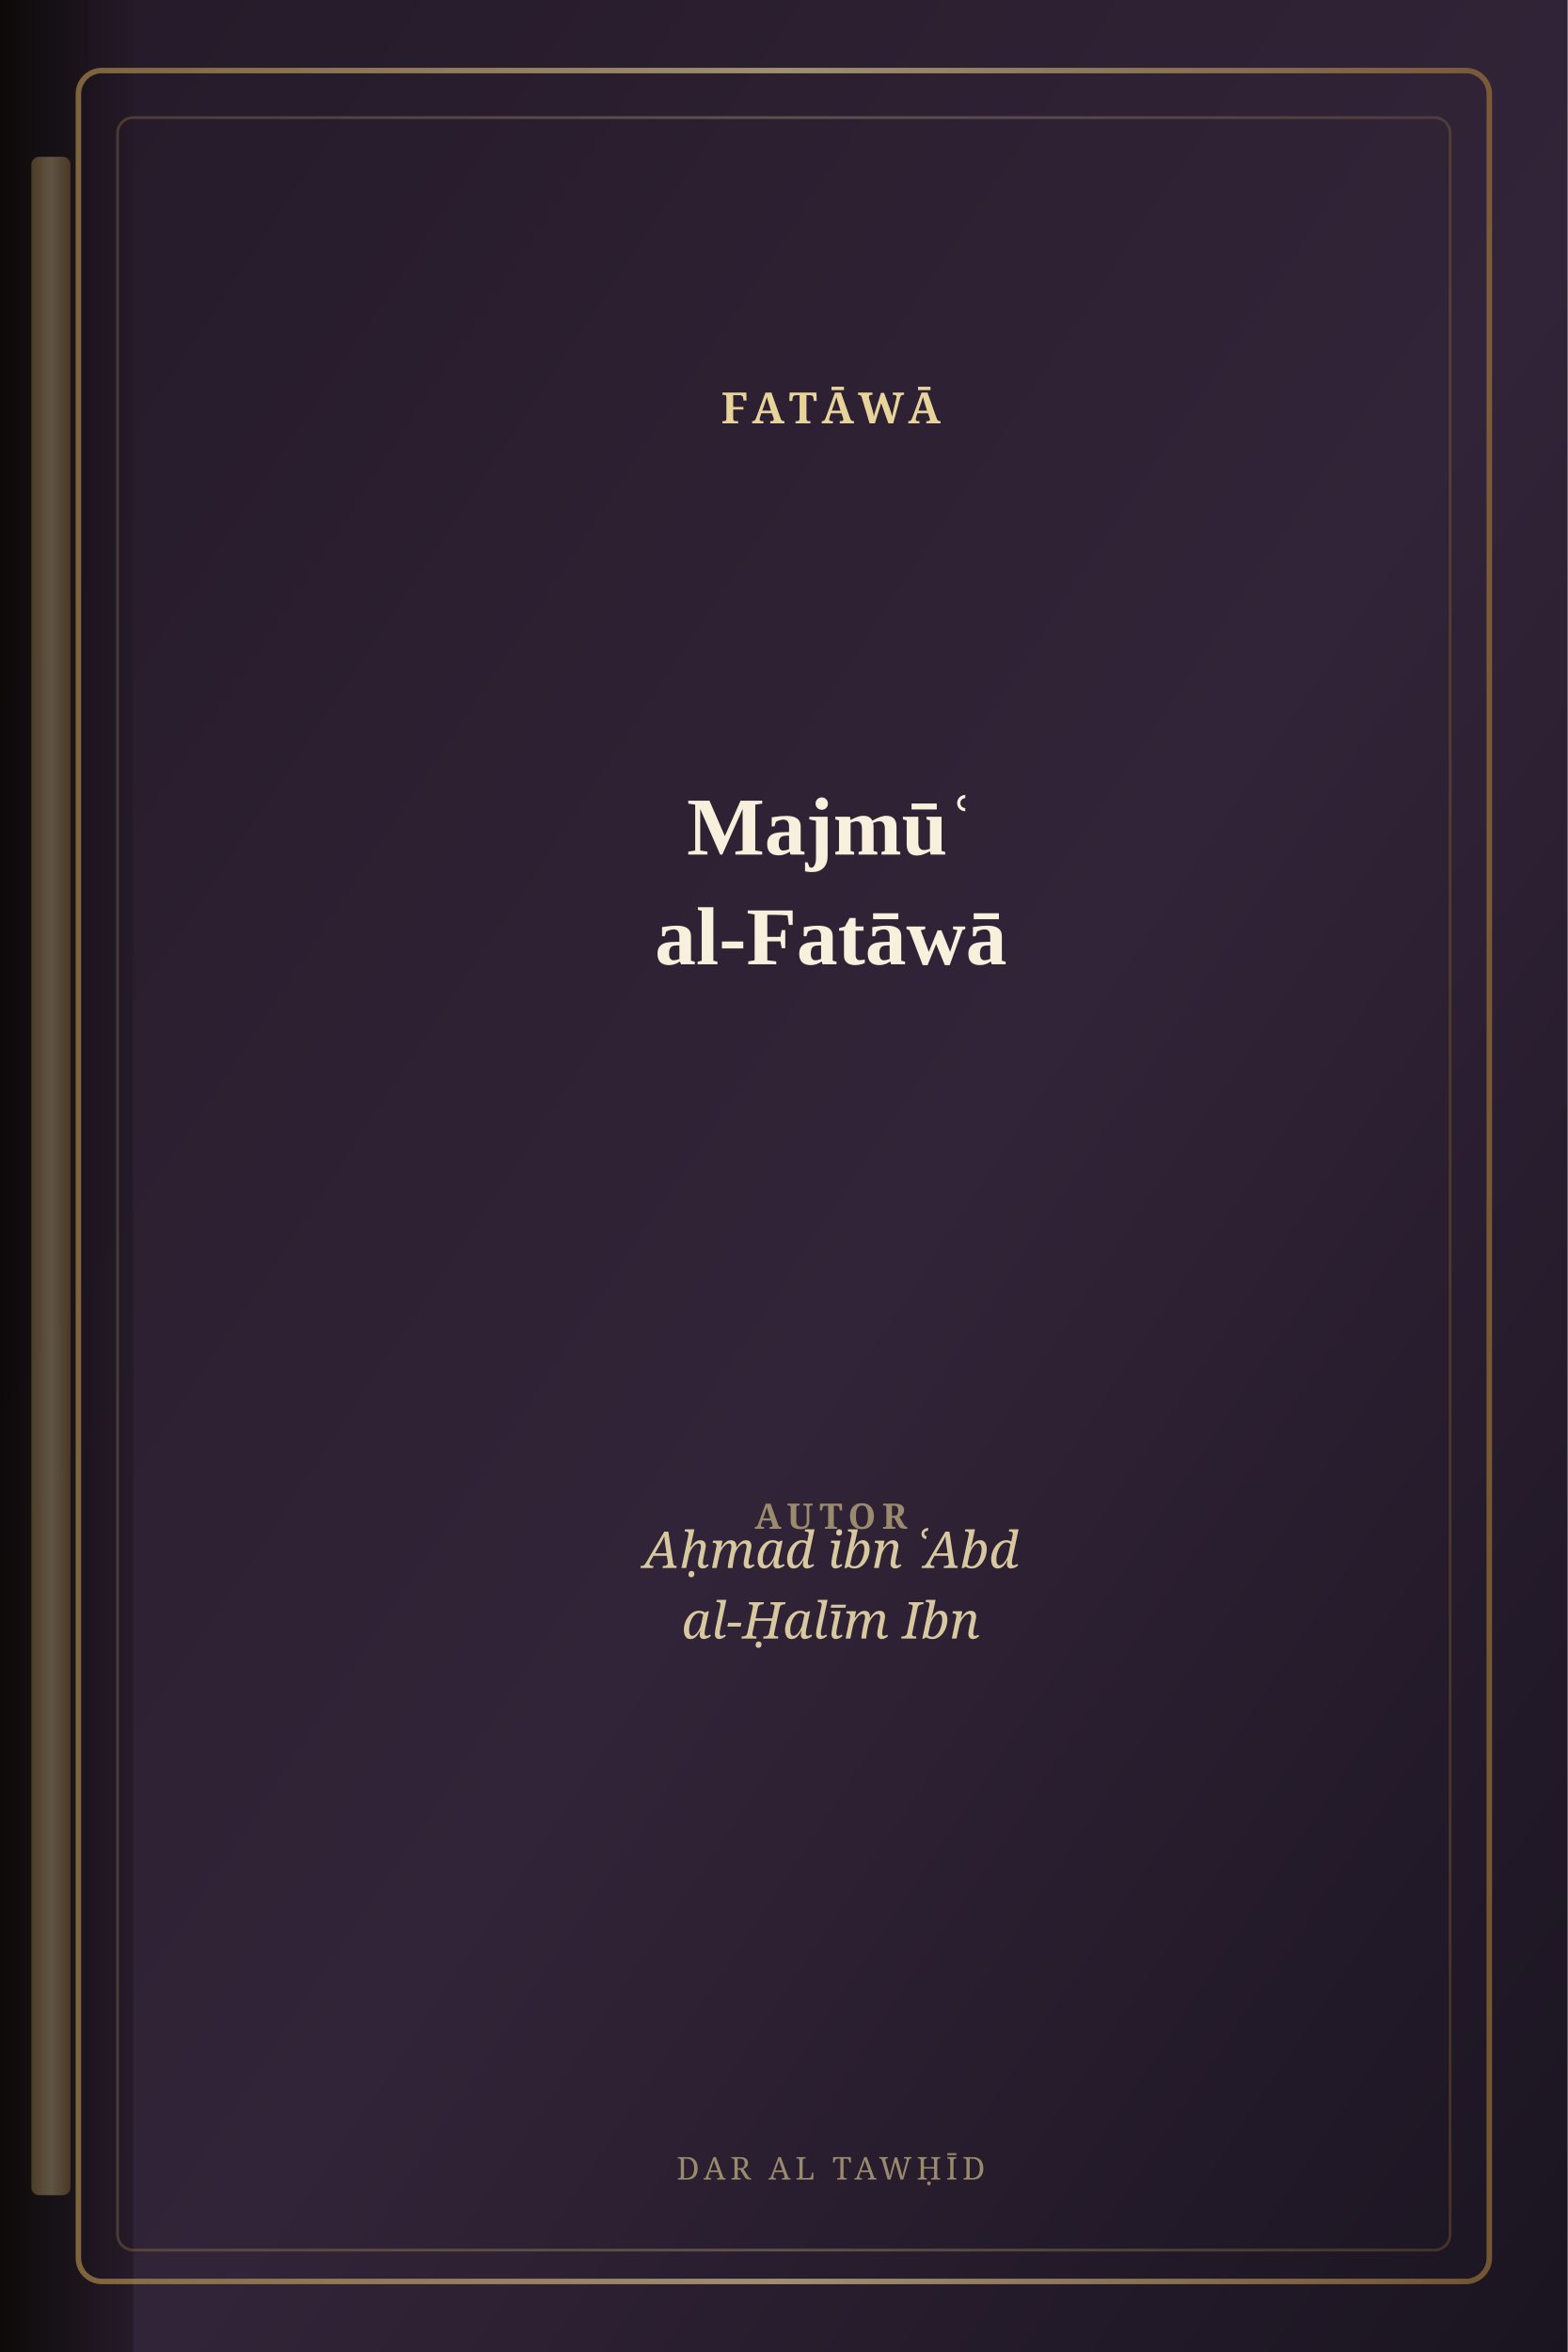
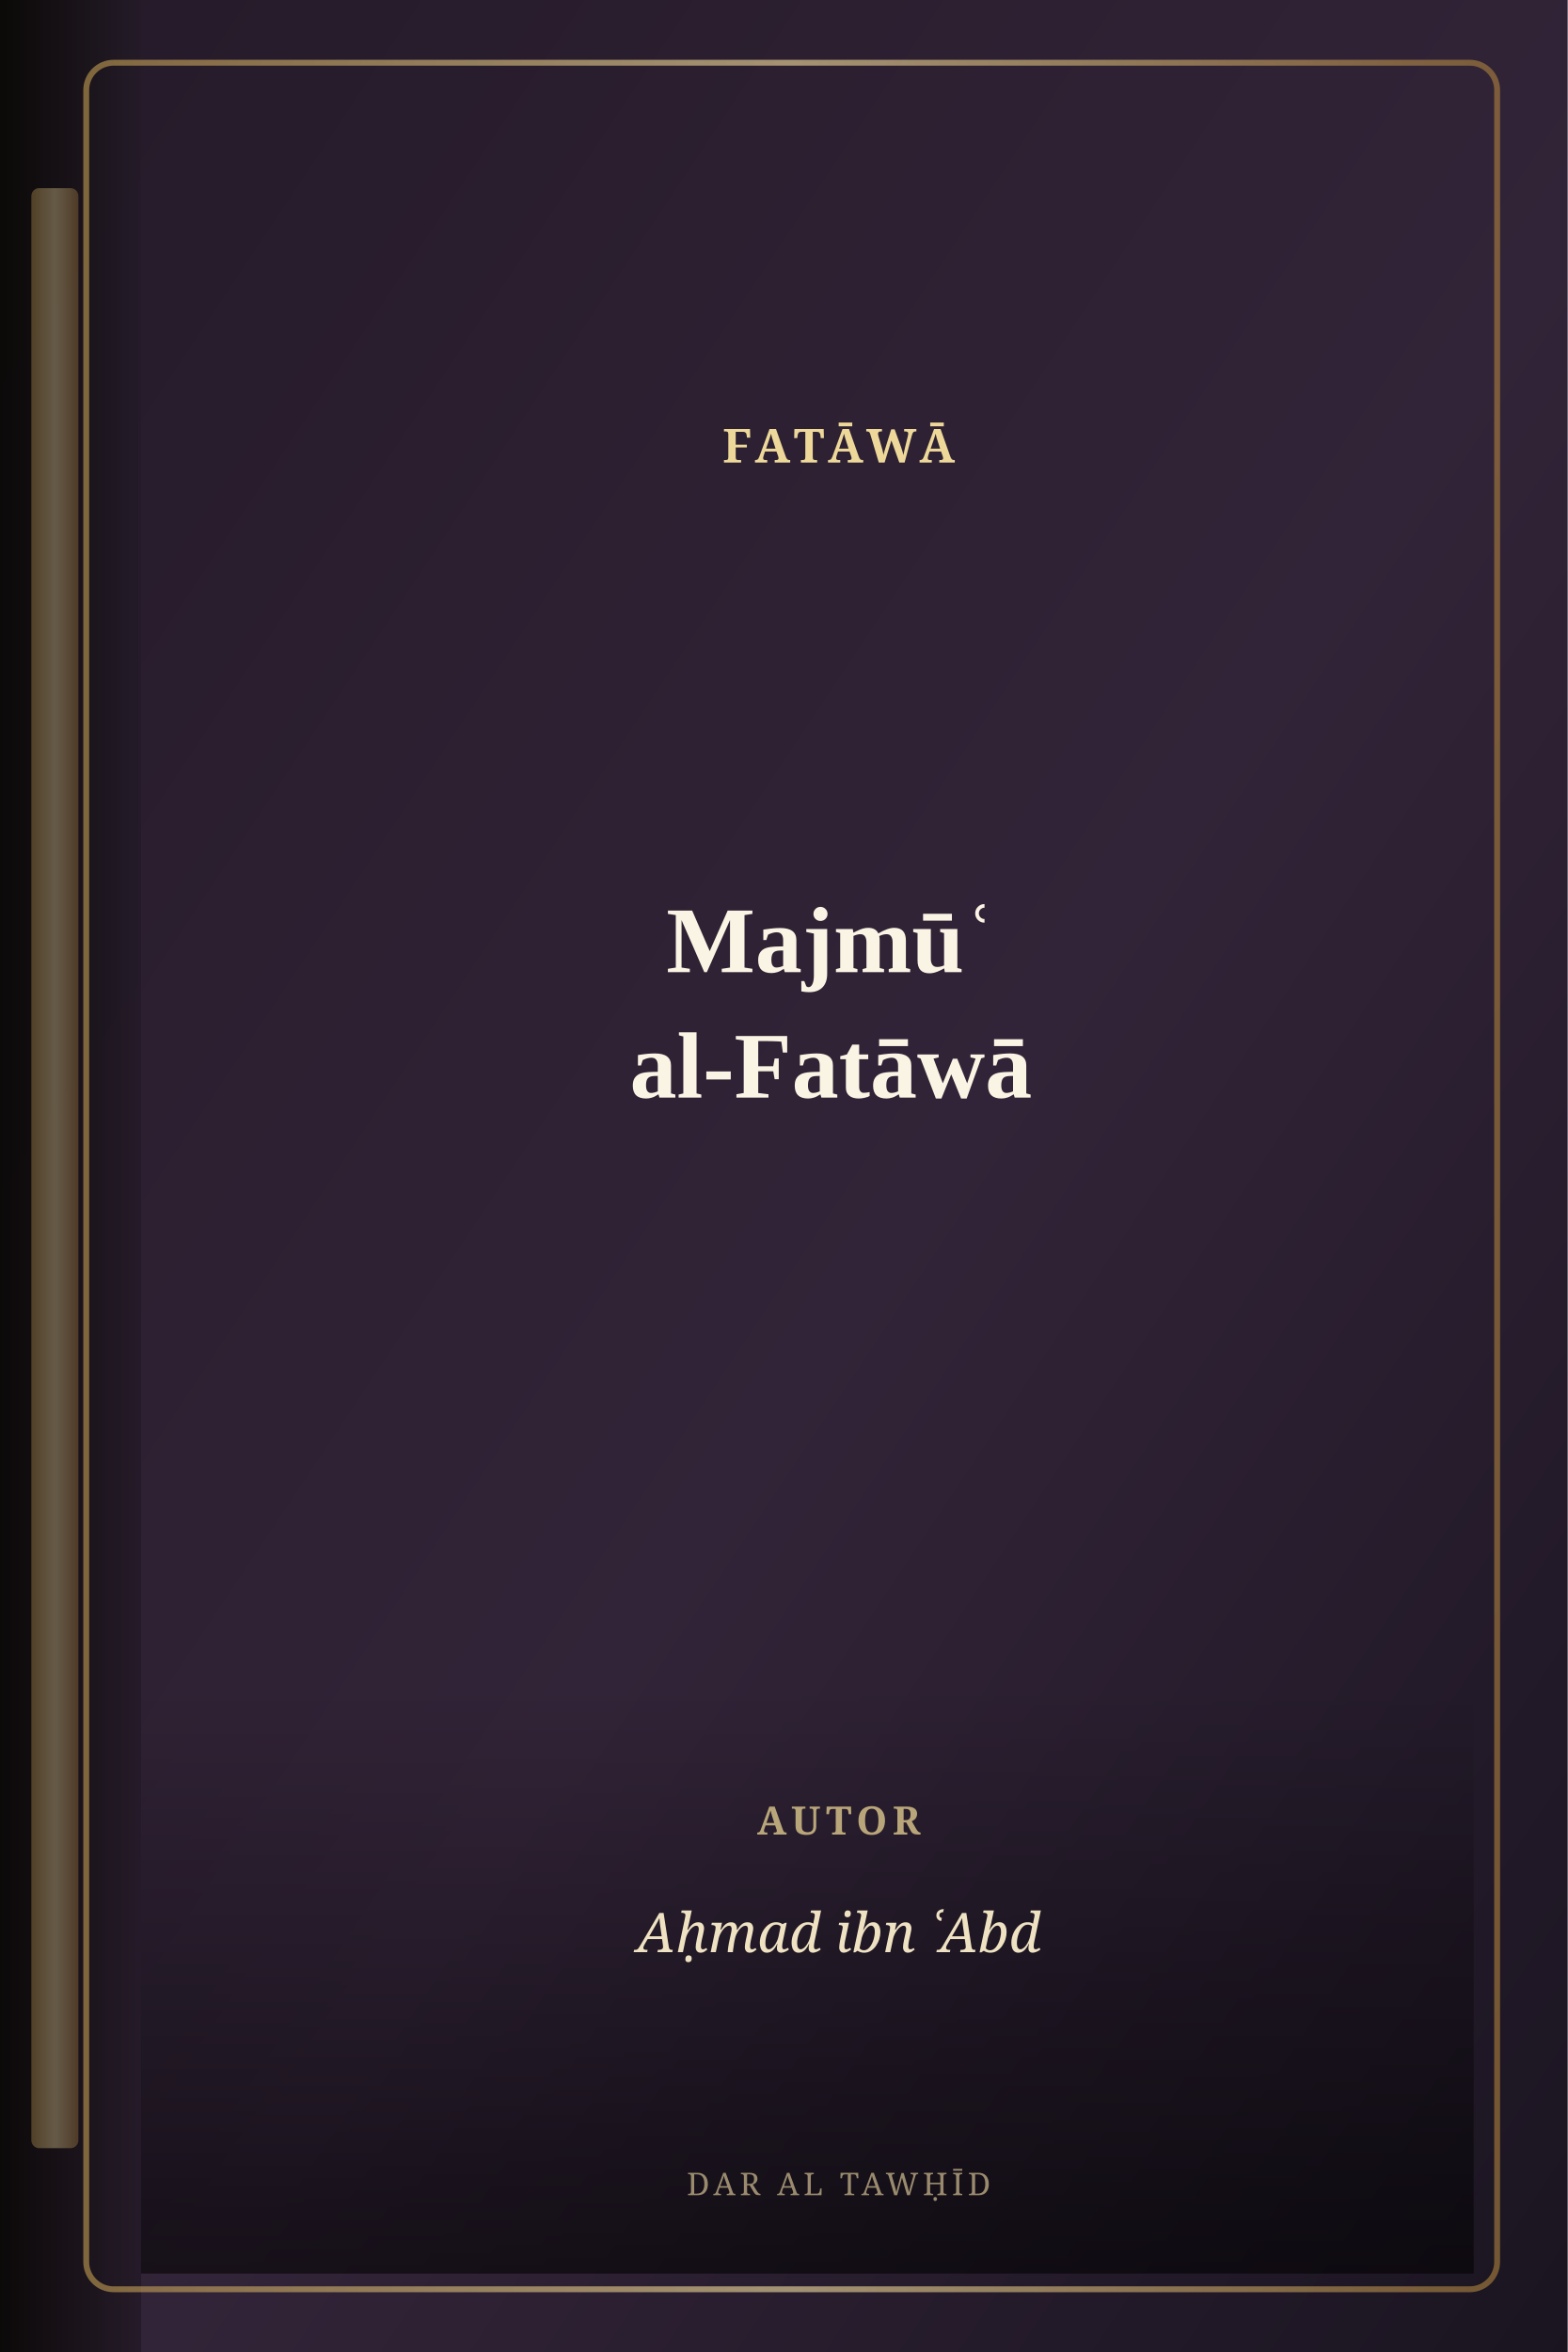
<svg xmlns="http://www.w3.org/2000/svg" viewBox="0 0 400 600" role="img" aria-label="Buchcover: Majmūʿ al-Fatāwā">
  <defs>
    <linearGradient id="bg" x1="0%" y1="0%" x2="100%" y2="100%">
      <stop offset="0%" stop-color="#241a28" />
      <stop offset="55%" stop-color="#322438" />
      <stop offset="100%" stop-color="#1a1420" />
    </linearGradient>
    <linearGradient id="gold" x1="0%" y1="0%" x2="100%" y2="0%">
      <stop offset="0%" stop-color="#b8944f" />
      <stop offset="50%" stop-color="#e8d49a" />
      <stop offset="100%" stop-color="#a67c3d" />
    </linearGradient>
    <linearGradient id="spine" x1="0%" y1="0%" x2="100%" y2="0%">
      <stop offset="0%" stop-color="#0a0806" />
      <stop offset="100%" stop-color="#241a28" />
    </linearGradient>
+     <linearGradient id="shade" x1="0%" y1="100%" x2="0%" y2="0%">
+       <stop offset="0%" stop-color="rgba(0,0,0,.55)" />
+       <stop offset="100%" stop-color="rgba(0,0,0,0)" />
+     </linearGradient>
  </defs>
  <rect width="400" height="600" fill="url(#bg)" />
-   <rect x="0" y="0" width="34" height="600" fill="url(#spine)" opacity="0.92" />
-   <rect x="8" y="40" width="10" height="520" rx="2" fill="url(#gold)" opacity="0.35" />
-   <rect x="20" y="18" width="360" height="564" rx="6" fill="none" stroke="url(#gold)" stroke-width="1.4" opacity="0.62" />
-   <rect x="30" y="30" width="340" height="544" rx="4" fill="none" stroke="url(#gold)" stroke-width="0.7" opacity="0.28" />
-   <text x="212" y="108" text-anchor="middle" fill="#e8d49a" font-family="Georgia,serif" font-size="11" font-weight="700" letter-spacing="1.8">FATĀWĀ</text>
-   <line x1="78" y1="124" x2="346" y2="124" stroke="url(#gold)" stroke-width="0.9" opacity="0.48" />
-   <text x="212" y="218" text-anchor="middle" fill="#f8f0dc" font-family="Georgia,'Times New Roman',serif" font-size="21" font-weight="700">Majmūʿ</text>
-   <text x="212" y="246" text-anchor="middle" fill="#f8f0dc" font-family="Georgia,'Times New Roman',serif" font-size="21" font-weight="700">al-Fatāwā</text>
-   <line x1="78" y1="372" x2="346" y2="372" stroke="url(#gold)" stroke-width="0.7" opacity="0.38" />
-   <text x="212" y="390" text-anchor="middle" fill="#9a8b6e" font-family="Georgia,serif" font-size="9" font-weight="700" letter-spacing="1.6">AUTOR</text>
-   <text x="212" y="400" text-anchor="middle" fill="#d8c8a0" font-family="Georgia,serif" font-size="13" font-style="italic">Aḥmad ibn ʿAbd</text>
-   <text x="212" y="418" text-anchor="middle" fill="#d8c8a0" font-family="Georgia,serif" font-size="13" font-style="italic">al-Ḥalīm Ibn</text>
-   <text x="212" y="556" text-anchor="middle" fill="#9a8b6e" font-family="Georgia,serif" font-size="8" letter-spacing="1.2">DAR AL TAWḤĪD</text>
+   <rect x="0" y="0" width="36" height="600" fill="url(#spine)" opacity="0.94" />
+   <rect x="8" y="48" width="12" height="500" rx="2" fill="url(#gold)" opacity="0.38" />
+   <rect x="22" y="16" width="360" height="568" rx="7" fill="none" stroke="url(#gold)" stroke-width="1.5" opacity="0.64" />
+   <text x="214" y="118" text-anchor="middle" fill="#edd89a" font-family="Georgia,serif" font-size="12" font-weight="700" letter-spacing="1.6">FATĀWĀ</text>
+   <line x1="72" y1="136" x2="356" y2="136" stroke="url(#gold)" stroke-width="0.9" opacity="0.5" />
+   <text x="212" y="248" text-anchor="middle" fill="#faf4e4" font-family="Georgia,'Times New Roman',serif" font-size="24" font-weight="700">Majmūʿ</text>
+   <text x="212" y="280" text-anchor="middle" fill="#faf4e4" font-family="Georgia,'Times New Roman',serif" font-size="24" font-weight="700">al-Fatāwā</text>
+   <rect x="36" y="430" width="340" height="150" fill="url(#shade)" />
+   <text x="214" y="468" text-anchor="middle" fill="#b9a57a" font-family="Georgia,serif" font-size="10" font-weight="700" letter-spacing="1.4">AUTOR</text>
+   <text x="214" y="498" text-anchor="middle" fill="#efe2c2" font-family="Georgia,serif" font-size="14" font-style="italic">Aḥmad ibn ʿAbd</text>
+   <text x="214" y="560" text-anchor="middle" fill="#9a8b6e" font-family="Georgia,serif" font-size="8" letter-spacing="1.1">DAR AL TAWḤĪD</text>
</svg>
